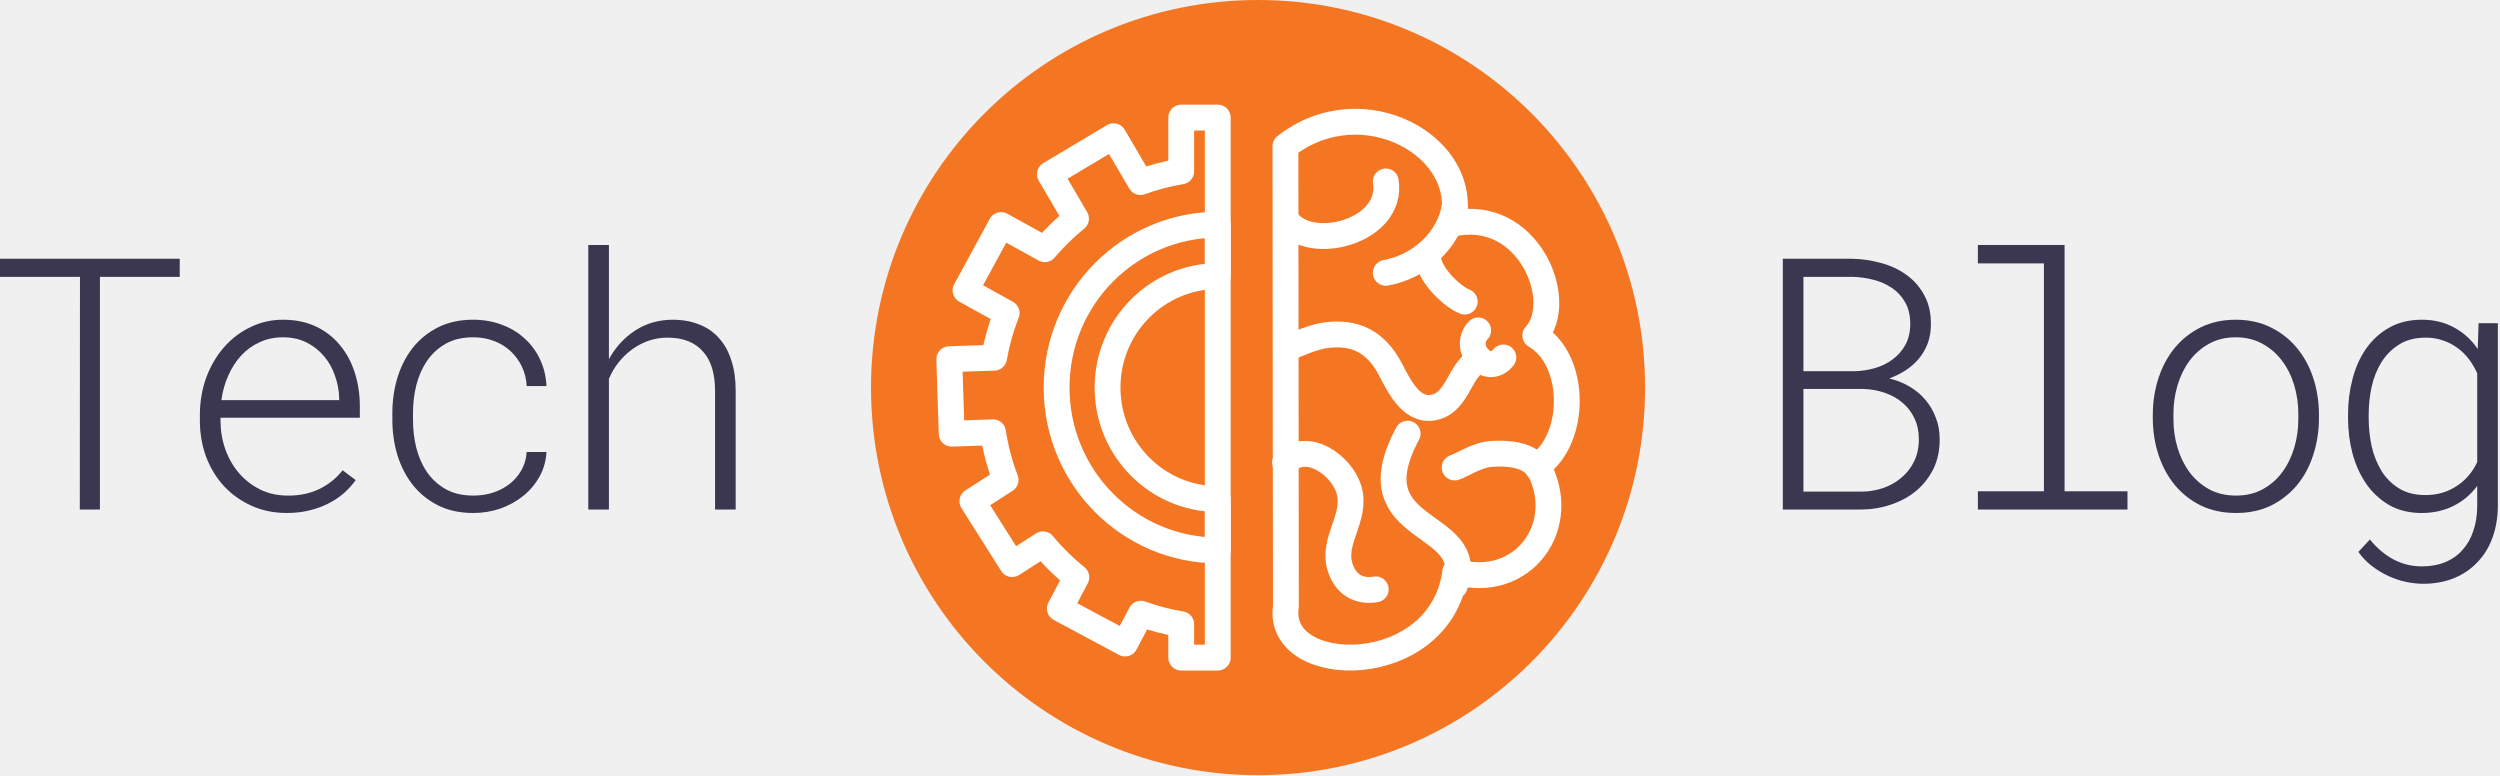
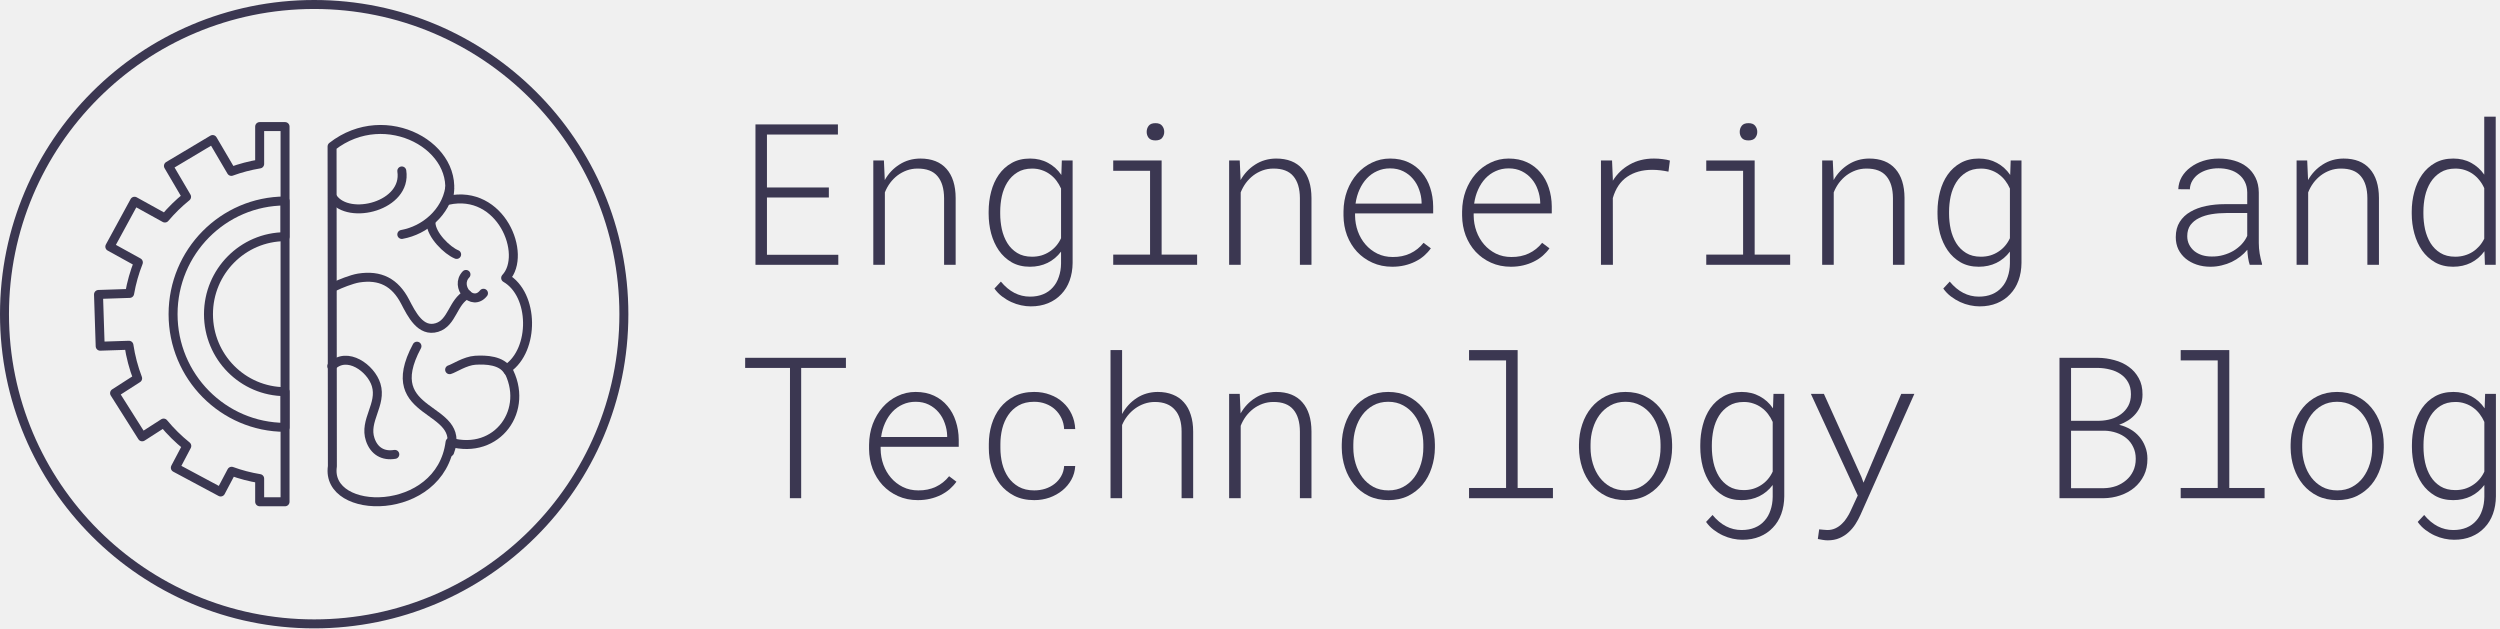
- <svg xmlns="http://www.w3.org/2000/svg" width="387" height="120" viewBox="0 0 387 120" fill="none">
-   <path d="M27.823 42.854H15.469V78.876H12.354L12.38 42.854H0V40.054H27.823V42.854Z" fill="#3B3751" />
-   <path d="M44.413 79.41C42.407 79.41 40.579 79.037 38.928 78.29C37.278 77.543 35.858 76.53 34.669 75.25C33.497 73.97 32.583 72.477 31.926 70.771C31.287 69.047 30.959 67.216 30.941 65.278V64.132C30.959 62.07 31.296 60.15 31.953 58.372C32.627 56.595 33.541 55.048 34.695 53.733C35.849 52.417 37.207 51.386 38.769 50.64C40.331 49.876 42.008 49.493 43.801 49.493C45.718 49.493 47.413 49.84 48.886 50.533C50.359 51.227 51.593 52.178 52.587 53.386C53.599 54.577 54.362 55.973 54.877 57.572C55.409 59.172 55.684 60.888 55.702 62.718V64.665H34.136V65.278C34.154 66.789 34.411 68.238 34.908 69.624C35.405 70.993 36.106 72.202 37.011 73.251C37.917 74.299 39.008 75.144 40.286 75.784C41.564 76.406 42.984 76.717 44.546 76.717C46.321 76.735 47.928 76.406 49.365 75.73C50.803 75.055 52.028 74.077 53.039 72.797L55.063 74.317C54.53 75.064 53.9 75.757 53.173 76.397C52.445 77.019 51.628 77.552 50.723 77.997C49.836 78.441 48.859 78.788 47.794 79.037C46.729 79.285 45.602 79.41 44.413 79.41ZM43.801 52.213C42.505 52.213 41.316 52.462 40.233 52.96C39.15 53.44 38.201 54.115 37.384 54.986C36.568 55.857 35.893 56.888 35.361 58.079C34.828 59.252 34.464 60.541 34.269 61.945H52.507V61.599C52.471 60.408 52.25 59.252 51.841 58.132C51.451 56.995 50.883 55.99 50.137 55.119C49.41 54.248 48.513 53.546 47.448 53.013C46.383 52.48 45.167 52.213 43.801 52.213Z" fill="#3B3751" />
-   <path d="M73.277 76.717C74.342 76.717 75.354 76.566 76.313 76.263C77.289 75.944 78.15 75.49 78.895 74.904C79.641 74.317 80.244 73.615 80.706 72.797C81.185 71.962 81.46 71.02 81.531 69.971H84.593C84.522 71.34 84.167 72.602 83.528 73.757C82.889 74.912 82.055 75.908 81.025 76.743C79.996 77.579 78.815 78.237 77.484 78.716C76.153 79.179 74.751 79.41 73.277 79.41C71.165 79.41 69.328 79.01 67.766 78.21C66.204 77.41 64.9 76.344 63.852 75.01C62.823 73.677 62.042 72.148 61.509 70.424C60.995 68.682 60.737 66.878 60.737 65.011V63.892C60.737 62.025 60.995 60.23 61.509 58.506C62.042 56.764 62.823 55.226 63.852 53.893C64.9 52.56 66.204 51.493 67.766 50.693C69.328 49.893 71.156 49.493 73.251 49.493C74.848 49.493 76.322 49.751 77.67 50.267C79.037 50.764 80.218 51.475 81.212 52.4C82.223 53.306 83.022 54.391 83.608 55.653C84.194 56.897 84.522 58.266 84.593 59.759H81.531C81.478 58.675 81.229 57.67 80.785 56.746C80.342 55.822 79.756 55.022 79.028 54.346C78.301 53.671 77.44 53.146 76.446 52.773C75.469 52.4 74.404 52.213 73.251 52.213C71.582 52.213 70.153 52.551 68.964 53.226C67.793 53.902 66.834 54.791 66.089 55.893C65.343 56.995 64.793 58.248 64.438 59.652C64.101 61.039 63.932 62.452 63.932 63.892V65.011C63.932 66.469 64.101 67.9 64.438 69.304C64.793 70.709 65.343 71.962 66.089 73.064C66.834 74.148 67.793 75.028 68.964 75.704C70.153 76.379 71.591 76.717 73.277 76.717Z" fill="#3B3751" />
-   <path d="M94.261 55.599C95.272 53.751 96.621 52.275 98.308 51.173C99.994 50.071 101.92 49.511 104.085 49.493C105.665 49.493 107.058 49.742 108.265 50.24C109.49 50.72 110.511 51.431 111.327 52.373C112.161 53.297 112.792 54.444 113.218 55.813C113.661 57.164 113.883 58.71 113.883 60.452V78.876H110.688V60.452C110.688 59.172 110.537 58.026 110.236 57.013C109.934 55.999 109.472 55.146 108.851 54.453C108.248 53.742 107.484 53.2 106.561 52.826C105.638 52.453 104.556 52.266 103.313 52.266C102.301 52.266 101.334 52.426 100.411 52.746C99.488 53.066 98.636 53.511 97.855 54.08C97.074 54.648 96.373 55.324 95.752 56.106C95.148 56.87 94.651 57.715 94.261 58.639V78.876H91.066V37.921H94.261V55.599Z" fill="#3B3751" />
-   <path d="M275.979 78.876V40.054H286.575C288.137 40.072 289.655 40.286 291.128 40.694C292.619 41.086 293.941 41.699 295.095 42.534C296.249 43.352 297.172 44.401 297.864 45.681C298.574 46.943 298.92 48.453 298.902 50.213C298.902 51.315 298.734 52.311 298.396 53.2C298.059 54.071 297.598 54.853 297.012 55.546C296.444 56.221 295.769 56.817 294.989 57.332C294.208 57.83 293.364 58.248 292.459 58.586C293.577 58.852 294.607 59.261 295.548 59.812C296.506 60.363 297.331 61.047 298.024 61.865C298.716 62.665 299.257 63.581 299.648 64.612C300.056 65.642 300.26 66.754 300.26 67.945C300.278 69.669 299.958 71.206 299.302 72.557C298.645 73.89 297.757 75.028 296.639 75.97C295.521 76.894 294.225 77.606 292.752 78.103C291.297 78.601 289.77 78.859 288.173 78.876H275.979ZM279.173 60.212V76.103H288.252C289.424 76.086 290.542 75.89 291.607 75.517C292.672 75.126 293.604 74.584 294.403 73.89C295.219 73.197 295.858 72.362 296.32 71.384C296.799 70.389 297.039 69.26 297.039 67.998C297.039 66.771 296.808 65.687 296.346 64.745C295.903 63.785 295.281 62.976 294.483 62.319C293.702 61.661 292.788 61.154 291.74 60.799C290.711 60.443 289.628 60.248 288.492 60.212H279.173ZM279.173 57.466H286.974C288.093 57.448 289.175 57.288 290.223 56.986C291.27 56.684 292.193 56.23 292.992 55.626C293.808 55.022 294.465 54.266 294.962 53.36C295.459 52.453 295.707 51.378 295.707 50.133C295.707 48.836 295.45 47.734 294.935 46.827C294.421 45.903 293.737 45.156 292.885 44.587C292.033 44.001 291.066 43.574 289.983 43.307C288.9 43.023 287.791 42.872 286.655 42.854H279.173V57.466Z" fill="#3B3751" />
-   <path d="M306.174 37.921H319.593V76.05H329.337V78.876H306.174V76.05H316.398V40.774H306.174V37.921Z" fill="#3B3751" />
-   <path d="M333.254 64.025C333.272 62.07 333.574 60.212 334.16 58.452C334.745 56.693 335.58 55.155 336.662 53.84C337.763 52.506 339.103 51.449 340.683 50.667C342.28 49.884 344.082 49.493 346.088 49.493C348.111 49.493 349.913 49.884 351.492 50.667C353.09 51.449 354.439 52.506 355.539 53.84C356.64 55.155 357.483 56.693 358.069 58.452C358.654 60.212 358.956 62.07 358.974 64.025V64.905C358.956 66.86 358.654 68.718 358.069 70.478C357.501 72.237 356.666 73.784 355.566 75.117C354.465 76.432 353.125 77.481 351.546 78.263C349.966 79.028 348.164 79.41 346.141 79.41C344.117 79.41 342.307 79.028 340.709 78.263C339.13 77.481 337.79 76.432 336.689 75.117C335.589 73.784 334.745 72.237 334.16 70.478C333.574 68.718 333.272 66.86 333.254 64.905V64.025ZM336.449 64.905C336.449 66.434 336.662 67.909 337.088 69.331C337.514 70.753 338.136 72.015 338.952 73.117C339.769 74.201 340.772 75.073 341.961 75.73C343.168 76.388 344.561 76.717 346.141 76.717C347.703 76.717 349.078 76.388 350.268 75.73C351.475 75.073 352.477 74.201 353.276 73.117C354.093 72.015 354.714 70.753 355.14 69.331C355.566 67.909 355.779 66.434 355.779 64.905V64.025C355.779 62.514 355.566 61.047 355.14 59.626C354.714 58.203 354.093 56.95 353.276 55.866C352.46 54.764 351.448 53.884 350.241 53.226C349.034 52.551 347.65 52.213 346.088 52.213C344.526 52.213 343.141 52.551 341.934 53.226C340.745 53.884 339.742 54.764 338.926 55.866C338.127 56.95 337.514 58.203 337.088 59.626C336.662 61.047 336.449 62.514 336.449 64.025V64.905Z" fill="#3B3751" />
-   <path d="M363.477 64.185C363.477 62.265 363.707 60.425 364.169 58.666C364.63 56.888 365.331 55.324 366.272 53.973C367.231 52.604 368.42 51.52 369.84 50.72C371.278 49.902 372.973 49.493 374.925 49.493C376.771 49.493 378.422 49.893 379.877 50.693C381.351 51.475 382.575 52.586 383.552 54.026L383.685 50.027H386.667V78.37C386.649 80.13 386.374 81.747 385.841 83.223C385.309 84.698 384.537 85.96 383.525 87.009C382.531 88.075 381.324 88.902 379.904 89.489C378.484 90.075 376.887 90.368 375.112 90.368C374.26 90.368 373.372 90.271 372.449 90.075C371.526 89.88 370.621 89.577 369.733 89.169C368.846 88.76 367.994 88.244 367.177 87.622C366.379 87.018 365.678 86.289 365.074 85.436L366.858 83.516C369.148 86.289 371.828 87.675 374.899 87.675C376.265 87.675 377.481 87.453 378.546 87.009C379.611 86.564 380.499 85.933 381.209 85.116C381.936 84.316 382.487 83.347 382.859 82.209C383.25 81.09 383.454 79.854 383.472 78.503V75.224C382.46 76.575 381.218 77.614 379.744 78.343C378.289 79.054 376.665 79.41 374.872 79.41C372.955 79.41 371.278 79.001 369.84 78.183C368.42 77.348 367.24 76.255 366.299 74.904C365.358 73.535 364.648 71.971 364.169 70.211C363.707 68.433 363.477 66.611 363.477 64.745V64.185ZM366.672 64.745C366.672 66.185 366.822 67.616 367.124 69.038C367.444 70.46 367.95 71.74 368.642 72.877C369.334 73.997 370.239 74.904 371.358 75.597C372.476 76.29 373.843 76.637 375.458 76.637C376.363 76.637 377.224 76.521 378.04 76.29C378.857 76.041 379.602 75.695 380.277 75.25C380.969 74.806 381.581 74.273 382.114 73.65C382.664 73.01 383.117 72.299 383.472 71.517V57.786C383.117 56.986 382.682 56.248 382.167 55.573C381.652 54.897 381.058 54.319 380.383 53.84C379.709 53.342 378.963 52.96 378.147 52.693C377.33 52.409 376.452 52.266 375.511 52.266C373.878 52.266 372.502 52.622 371.384 53.333C370.266 54.026 369.352 54.942 368.642 56.079C367.95 57.199 367.444 58.47 367.124 59.892C366.822 61.314 366.672 62.745 366.672 64.185V64.745Z" fill="#3B3751" />
-   <ellipse cx="194.744" cy="60" rx="59.913" ry="60" fill="#F47623" />
-   <path d="M199.055 93.889C197.413 105.045 223.102 105.386 225.276 88.516C235.844 91.5 243.141 81.219 238.031 72.131C244.159 67.916 244.045 55.619 237.66 51.933C242.539 46.691 236.618 32.014 224.816 34.633C228.041 22.844 210.974 13.244 198.985 22.635L199.055 93.889Z" stroke="white" stroke-width="4" stroke-miterlimit="10" stroke-linecap="round" stroke-linejoin="round" />
-   <path d="M225.178 32.014C224.299 37.243 219.734 41.294 214.521 42.234" stroke="white" stroke-width="4" stroke-miterlimit="10" stroke-linecap="round" stroke-linejoin="round" />
-   <path d="M214.521 28.086C215.727 35.901 202.716 39.18 199.181 34.111" stroke="white" stroke-width="4" stroke-miterlimit="10" stroke-linecap="round" stroke-linejoin="round" />
-   <path d="M221.021 39.615C221.041 42.357 224.682 45.871 226.738 46.688" stroke="white" stroke-width="4" stroke-miterlimit="10" stroke-linecap="round" stroke-linejoin="round" />
-   <path d="M229.08 55.598C225.875 57.232 225.801 61.931 222.332 62.974C218.695 64.066 216.716 60.015 215.254 57.207C213.027 52.918 209.72 51.182 204.906 51.945C203.335 52.196 200.61 53.304 199.702 53.768" stroke="white" stroke-width="4" stroke-miterlimit="10" stroke-linecap="round" stroke-linejoin="round" />
-   <path d="M232.72 55.336C230.228 58.451 226.233 53.85 228.819 51.145" stroke="white" stroke-width="4" stroke-miterlimit="10" stroke-linecap="round" stroke-linejoin="round" />
-   <path d="M198.924 71.585C202.337 68.154 207.655 72.025 208.8 75.739C210.152 80.115 206.043 83.677 207.488 87.938C208.364 90.524 210.38 91.665 212.962 91.234" stroke="white" stroke-width="4" stroke-miterlimit="10" stroke-linecap="round" stroke-linejoin="round" />
-   <path d="M225.178 90.708C229.186 80.139 209.321 83.115 217.901 67.128" stroke="white" stroke-width="4" stroke-miterlimit="10" stroke-linecap="round" stroke-linejoin="round" />
-   <path d="M238.177 72.632C236.752 70.284 233.356 70.112 230.88 70.264C228.64 70.403 226.123 72.103 225.178 72.369" stroke="white" stroke-width="4" stroke-miterlimit="10" stroke-linecap="round" stroke-linejoin="round" />
-   <path d="M147.321 67.132L146.947 55.602L153.882 55.373C154.301 52.98 154.957 50.669 155.828 48.465L149.467 44.951L154.973 34.838L161.737 38.577C163.195 36.853 164.812 35.269 166.567 33.849L162.527 26.965L172.378 21.088L176.544 28.184C178.564 27.446 180.678 26.887 182.852 26.526V18.202H188.509V101.795H182.852V96.631C180.698 96.278 178.609 95.728 176.605 94.998L174.166 99.615L164.063 94.205L166.616 89.358C164.73 87.835 162.996 86.132 161.452 84.26L156.679 87.326L150.526 77.594L155.665 74.294C154.77 71.951 154.11 69.48 153.727 66.923L147.321 67.132Z" stroke="white" stroke-width="4" stroke-miterlimit="10" stroke-linecap="round" stroke-linejoin="round" />
-   <path d="M188.516 34.78V42.735C179.084 42.772 171.448 50.484 171.448 59.998C171.448 69.513 179.08 77.229 188.516 77.262V85.212C174.731 85.175 163.56 73.9 163.56 59.998C163.56 46.092 174.731 34.817 188.516 34.78Z" stroke="white" stroke-width="4" stroke-miterlimit="10" stroke-linecap="round" stroke-linejoin="round" />
+ <svg xmlns="http://www.w3.org/2000/svg" width="557" height="140" viewBox="0 0 557 140" fill="none">
+   <path d="M184.668 44.004H170.875V56.766H186.773V59H168.318V27.719H186.688V29.975H170.875V41.77H184.668V44.004Z" fill="#3B3751" />
+   <path d="M196.936 35.754L197.129 40.115C197.945 38.669 199.034 37.516 200.395 36.656C201.755 35.783 203.302 35.339 205.035 35.324C207.585 35.324 209.533 36.09 210.879 37.623C212.225 39.141 212.906 41.304 212.92 44.111V59H210.342V44.154C210.327 42.02 209.84 40.387 208.881 39.256C207.921 38.11 206.432 37.544 204.412 37.559C203.581 37.559 202.786 37.695 202.027 37.967C201.283 38.239 200.595 38.611 199.965 39.084C199.349 39.557 198.798 40.115 198.311 40.76C197.838 41.404 197.451 42.106 197.15 42.865V59H194.572V35.754H196.936Z" fill="#3B3751" />
+   <path d="M220.268 47.162C220.268 45.615 220.454 44.133 220.826 42.715C221.199 41.283 221.764 40.022 222.523 38.934C223.297 37.831 224.257 36.957 225.402 36.312C226.562 35.654 227.93 35.324 229.506 35.324C230.995 35.324 232.327 35.647 233.502 36.291C234.691 36.921 235.679 37.816 236.467 38.977L236.574 35.754H238.98V58.592C238.966 60.01 238.744 61.313 238.314 62.502C237.885 63.691 237.262 64.708 236.445 65.553C235.643 66.412 234.669 67.078 233.523 67.551C232.378 68.023 231.089 68.26 229.656 68.26C228.969 68.26 228.253 68.181 227.508 68.023C226.763 67.866 226.033 67.622 225.316 67.293C224.6 66.963 223.913 66.548 223.254 66.047C222.609 65.56 222.044 64.973 221.557 64.285L222.996 62.738C224.844 64.973 227.007 66.09 229.484 66.09C230.587 66.09 231.568 65.911 232.428 65.553C233.287 65.195 234.003 64.686 234.576 64.027C235.163 63.383 235.607 62.602 235.908 61.685C236.223 60.783 236.388 59.788 236.402 58.699V56.057C235.586 57.145 234.583 57.983 233.395 58.57C232.22 59.143 230.91 59.43 229.463 59.43C227.916 59.43 226.562 59.1 225.402 58.441C224.257 57.768 223.304 56.887 222.545 55.799C221.786 54.696 221.213 53.435 220.826 52.018C220.454 50.585 220.268 49.117 220.268 47.613V47.162ZM222.846 47.613C222.846 48.773 222.967 49.926 223.211 51.072C223.469 52.218 223.877 53.249 224.436 54.166C224.994 55.068 225.725 55.799 226.627 56.357C227.529 56.916 228.632 57.195 229.936 57.195C230.666 57.195 231.361 57.102 232.02 56.916C232.678 56.715 233.28 56.436 233.824 56.078C234.383 55.72 234.877 55.29 235.307 54.789C235.751 54.273 236.116 53.7 236.402 53.07V42.006C236.116 41.361 235.765 40.767 235.35 40.223C234.934 39.678 234.454 39.213 233.91 38.826C233.366 38.425 232.764 38.117 232.105 37.902C231.447 37.673 230.738 37.559 229.979 37.559C228.661 37.559 227.551 37.845 226.648 38.418C225.746 38.977 225.008 39.714 224.436 40.631C223.877 41.533 223.469 42.557 223.211 43.703C222.967 44.849 222.846 46.002 222.846 47.162V47.613Z" fill="#3B3751" />
+   <path d="M248.025 35.754H258.811V56.723H266.717V59H248.025V56.723H256.232V38.053H248.025V35.754ZM255.48 29.395C255.48 28.865 255.631 28.406 255.932 28.02C256.232 27.633 256.734 27.439 257.436 27.439C258.123 27.439 258.617 27.633 258.918 28.02C259.233 28.406 259.391 28.865 259.391 29.395C259.391 29.896 259.233 30.34 258.918 30.727C258.617 31.099 258.123 31.285 257.436 31.285C256.734 31.285 256.232 31.099 255.932 30.727C255.631 30.34 255.48 29.896 255.48 29.395Z" fill="#3B3751" />
+   <path d="M276.213 35.754L276.406 40.115C277.223 38.669 278.311 37.516 279.672 36.656C281.033 35.783 282.579 35.339 284.312 35.324C286.862 35.324 288.81 36.09 290.156 37.623C291.503 39.141 292.183 41.304 292.197 44.111V59H289.619V44.154C289.605 42.02 289.118 40.387 288.158 39.256C287.199 38.11 285.709 37.544 283.689 37.559C282.859 37.559 282.064 37.695 281.305 37.967C280.56 38.239 279.872 38.611 279.242 39.084C278.626 39.557 278.075 40.115 277.588 40.76C277.115 41.404 276.729 42.106 276.428 42.865V59H273.85V35.754H276.213Z" fill="#3B3751" />
+   <path d="M310.201 59.43C308.583 59.43 307.107 59.129 305.775 58.527C304.443 57.926 303.298 57.109 302.338 56.078C301.393 55.047 300.655 53.844 300.125 52.469C299.609 51.079 299.344 49.604 299.33 48.043V47.119C299.344 45.458 299.617 43.911 300.146 42.478C300.691 41.046 301.428 39.8 302.359 38.74C303.29 37.68 304.386 36.85 305.646 36.248C306.907 35.632 308.26 35.324 309.707 35.324C311.254 35.324 312.622 35.603 313.811 36.162C314.999 36.721 315.995 37.487 316.797 38.461C317.613 39.421 318.229 40.545 318.645 41.834C319.074 43.123 319.296 44.505 319.311 45.98V47.549H301.908V48.043C301.923 49.26 302.13 50.428 302.531 51.545C302.932 52.648 303.498 53.622 304.229 54.467C304.959 55.312 305.84 55.992 306.871 56.508C307.902 57.009 309.048 57.26 310.309 57.26C311.741 57.274 313.037 57.009 314.197 56.465C315.357 55.921 316.346 55.133 317.162 54.102L318.795 55.326C318.365 55.928 317.857 56.486 317.27 57.002C316.682 57.503 316.023 57.933 315.293 58.291C314.577 58.649 313.789 58.928 312.93 59.129C312.07 59.329 311.161 59.43 310.201 59.43ZM309.707 37.516C308.661 37.516 307.702 37.716 306.828 38.117C305.954 38.504 305.188 39.048 304.529 39.75C303.87 40.452 303.326 41.283 302.896 42.242C302.467 43.188 302.173 44.226 302.016 45.357H316.732V45.078C316.704 44.118 316.525 43.188 316.195 42.285C315.88 41.368 315.422 40.559 314.82 39.857C314.233 39.156 313.51 38.59 312.65 38.16C311.791 37.73 310.81 37.516 309.707 37.516Z" fill="#3B3751" />
+   <path d="M336.627 59.43C335.008 59.43 333.533 59.129 332.201 58.527C330.869 57.926 329.723 57.109 328.764 56.078C327.818 55.047 327.081 53.844 326.551 52.469C326.035 51.079 325.77 49.604 325.756 48.043V47.119C325.77 45.458 326.042 43.911 326.572 42.478C327.117 41.046 327.854 39.8 328.785 38.74C329.716 37.68 330.812 36.85 332.072 36.248C333.333 35.632 334.686 35.324 336.133 35.324C337.68 35.324 339.048 35.603 340.236 36.162C341.425 36.721 342.421 37.487 343.223 38.461C344.039 39.421 344.655 40.545 345.07 41.834C345.5 43.123 345.722 44.505 345.736 45.98V47.549H328.334V48.043C328.348 49.26 328.556 50.428 328.957 51.545C329.358 52.648 329.924 53.622 330.654 54.467C331.385 55.312 332.266 55.992 333.297 56.508C334.328 57.009 335.474 57.26 336.734 57.26C338.167 57.274 339.463 57.009 340.623 56.465C341.783 55.921 342.771 55.133 343.588 54.102L345.221 55.326C344.791 55.928 344.283 56.486 343.695 57.002C343.108 57.503 342.449 57.933 341.719 58.291C341.003 58.649 340.215 58.928 339.355 59.129C338.496 59.329 337.587 59.43 336.627 59.43ZM336.133 37.516C335.087 37.516 334.128 37.716 333.254 38.117C332.38 38.504 331.614 39.048 330.955 39.75C330.296 40.452 329.752 41.283 329.322 42.242C328.893 43.188 328.599 44.226 328.441 45.357H343.158V45.078C343.13 44.118 342.951 43.188 342.621 42.285C342.306 41.368 341.848 40.559 341.246 39.857C340.659 39.156 339.936 38.59 339.076 38.16C338.217 37.73 337.236 37.516 336.133 37.516Z" fill="#3B3751" />
+   <path d="M368.51 35.324C369.154 35.324 369.799 35.367 370.443 35.453C371.088 35.525 371.625 35.632 372.055 35.775L371.732 38.246C371.131 38.117 370.529 38.017 369.928 37.945C369.326 37.874 368.71 37.838 368.08 37.838C365.903 37.838 364.055 38.353 362.537 39.385C361.019 40.416 359.952 41.999 359.336 44.133L359.357 59H356.693V35.754H359.164L359.336 39.793V40.266C360.281 38.733 361.535 37.53 363.096 36.656C364.657 35.768 366.462 35.324 368.51 35.324Z" fill="#3B3751" />
+   <path d="M380.154 35.754H390.939V56.723H398.846V59H380.154V56.723H388.361V38.053H380.154V35.754ZM387.609 29.395C387.609 28.865 387.76 28.406 388.061 28.02C388.361 27.633 388.863 27.439 389.564 27.439C390.252 27.439 390.746 27.633 391.047 28.02C391.362 28.406 391.52 28.865 391.52 29.395C391.52 29.896 391.362 30.34 391.047 30.727C390.746 31.099 390.252 31.285 389.564 31.285C388.863 31.285 388.361 31.099 388.061 30.727C387.76 30.34 387.609 29.896 387.609 29.395Z" fill="#3B3751" />
+   <path d="M408.342 35.754L408.535 40.115C409.352 38.669 410.44 37.516 411.801 36.656C413.161 35.783 414.708 35.339 416.441 35.324C418.991 35.324 420.939 36.09 422.285 37.623C423.632 39.141 424.312 41.304 424.326 44.111V59H421.748V44.154C421.734 42.02 421.247 40.387 420.287 39.256C419.327 38.11 417.838 37.544 415.818 37.559C414.988 37.559 414.193 37.695 413.434 37.967C412.689 38.239 412.001 38.611 411.371 39.084C410.755 39.557 410.204 40.115 409.717 40.76C409.244 41.404 408.857 42.106 408.557 42.865V59H405.979V35.754H408.342Z" fill="#3B3751" />
+   <path d="M431.674 47.162C431.674 45.615 431.86 44.133 432.232 42.715C432.605 41.283 433.171 40.022 433.93 38.934C434.703 37.831 435.663 36.957 436.809 36.312C437.969 35.654 439.337 35.324 440.912 35.324C442.402 35.324 443.734 35.647 444.908 36.291C446.097 36.921 447.085 37.816 447.873 38.977L447.98 35.754H450.387V58.592C450.372 60.01 450.15 61.313 449.721 62.502C449.291 63.691 448.668 64.708 447.852 65.553C447.049 66.412 446.076 67.078 444.93 67.551C443.784 68.023 442.495 68.26 441.062 68.26C440.375 68.26 439.659 68.181 438.914 68.023C438.169 67.866 437.439 67.622 436.723 67.293C436.007 66.963 435.319 66.548 434.66 66.047C434.016 65.56 433.45 64.973 432.963 64.285L434.402 62.738C436.25 64.973 438.413 66.09 440.891 66.09C441.993 66.09 442.975 65.911 443.834 65.553C444.693 65.195 445.41 64.686 445.982 64.027C446.57 63.383 447.014 62.602 447.314 61.685C447.63 60.783 447.794 59.788 447.809 58.699V56.057C446.992 57.145 445.99 57.983 444.801 58.57C443.626 59.143 442.316 59.43 440.869 59.43C439.322 59.43 437.969 59.1 436.809 58.441C435.663 57.768 434.71 56.887 433.951 55.799C433.192 54.696 432.619 53.435 432.232 52.018C431.86 50.585 431.674 49.117 431.674 47.613V47.162ZM434.252 47.613C434.252 48.773 434.374 49.926 434.617 51.072C434.875 52.218 435.283 53.249 435.842 54.166C436.4 55.068 437.131 55.799 438.033 56.357C438.936 56.916 440.038 57.195 441.342 57.195C442.072 57.195 442.767 57.102 443.426 56.916C444.085 56.715 444.686 56.436 445.23 56.078C445.789 55.72 446.283 55.29 446.713 54.789C447.157 54.273 447.522 53.7 447.809 53.07V42.006C447.522 41.361 447.171 40.767 446.756 40.223C446.34 39.678 445.861 39.213 445.316 38.826C444.772 38.425 444.171 38.117 443.512 37.902C442.853 37.673 442.144 37.559 441.385 37.559C440.067 37.559 438.957 37.845 438.055 38.418C437.152 38.977 436.415 39.714 435.842 40.631C435.283 41.533 434.875 42.557 434.617 43.703C434.374 44.849 434.252 46.002 434.252 47.162V47.613Z" fill="#3B3751" />
+   <path d="M501.24 59C501.083 58.527 500.961 58.005 500.875 57.432C500.789 56.844 500.732 56.25 500.703 55.648C500.259 56.193 499.743 56.694 499.156 57.152C498.569 57.611 497.924 58.012 497.223 58.355C496.535 58.685 495.79 58.943 494.988 59.129C494.186 59.329 493.348 59.43 492.475 59.43C491.386 59.43 490.369 59.272 489.424 58.957C488.493 58.642 487.676 58.198 486.975 57.625C486.287 57.052 485.743 56.365 485.342 55.562C484.955 54.746 484.762 53.837 484.762 52.834C484.762 51.502 485.055 50.37 485.643 49.44C486.23 48.508 487.025 47.757 488.027 47.184C489.03 46.596 490.19 46.167 491.508 45.895C492.826 45.622 494.208 45.486 495.654 45.486H500.682V42.844C500.667 41.97 500.495 41.204 500.166 40.545C499.837 39.872 499.385 39.313 498.812 38.869C498.254 38.411 497.581 38.067 496.793 37.838C496.02 37.609 495.174 37.494 494.258 37.494C493.427 37.494 492.632 37.602 491.873 37.816C491.128 38.031 490.462 38.339 489.875 38.74C489.302 39.141 488.837 39.635 488.479 40.223C488.12 40.796 487.927 41.447 487.898 42.178L485.32 42.156C485.363 41.168 485.621 40.258 486.094 39.428C486.581 38.597 487.232 37.881 488.049 37.279C488.865 36.663 489.811 36.184 490.885 35.84C491.973 35.496 493.133 35.324 494.365 35.324C495.597 35.324 496.75 35.482 497.824 35.797C498.913 36.112 499.851 36.585 500.639 37.215C501.441 37.845 502.071 38.633 502.529 39.578C503.002 40.523 503.245 41.626 503.26 42.887V54.145C503.26 54.918 503.324 55.699 503.453 56.486C503.596 57.274 503.768 58.026 503.969 58.742L503.99 59H501.24ZM492.754 57.152C493.656 57.167 494.516 57.059 495.332 56.83C496.163 56.601 496.922 56.286 497.609 55.885C498.297 55.469 498.906 54.982 499.436 54.424C499.965 53.851 500.381 53.228 500.682 52.555V47.463H495.998C494.867 47.463 493.778 47.549 492.732 47.721C491.687 47.893 490.763 48.179 489.961 48.58C489.159 48.967 488.514 49.49 488.027 50.148C487.555 50.807 487.318 51.631 487.318 52.619C487.318 53.321 487.462 53.951 487.748 54.51C488.035 55.068 488.421 55.548 488.908 55.949C489.395 56.336 489.968 56.637 490.627 56.852C491.286 57.052 491.995 57.152 492.754 57.152Z" fill="#3B3751" />
+   <path d="M514.045 35.754L514.238 40.115C515.055 38.669 516.143 37.516 517.504 36.656C518.865 35.783 520.411 35.339 522.145 35.324C524.694 35.324 526.642 36.09 527.988 37.623C529.335 39.141 530.015 41.304 530.029 44.111V59H527.451V44.154C527.437 42.02 526.95 40.387 525.99 39.256C525.031 38.11 523.541 37.544 521.521 37.559C520.691 37.559 519.896 37.695 519.137 37.967C518.392 38.239 517.704 38.611 517.074 39.084C516.458 39.557 515.907 40.115 515.42 40.76C514.947 41.404 514.561 42.106 514.26 42.865V59H511.682V35.754H514.045Z" fill="#3B3751" />
+   <path d="M537.334 47.162C537.334 45.615 537.527 44.133 537.914 42.715C538.301 41.283 538.874 40.022 539.633 38.934C540.406 37.831 541.366 36.957 542.512 36.312C543.672 35.654 545.033 35.324 546.594 35.324C548.069 35.324 549.387 35.639 550.547 36.27C551.721 36.9 552.702 37.781 553.49 38.912V26H556.047V59H553.641L553.533 55.971C552.717 57.088 551.714 57.947 550.525 58.549C549.337 59.136 548.012 59.43 546.551 59.43C545.018 59.43 543.672 59.1 542.512 58.441C541.366 57.768 540.406 56.887 539.633 55.799C538.874 54.696 538.301 53.435 537.914 52.018C537.527 50.585 537.334 49.117 537.334 47.613V47.162ZM539.934 47.613C539.934 48.773 540.055 49.926 540.299 51.072C540.557 52.218 540.965 53.249 541.523 54.166C542.082 55.068 542.812 55.799 543.715 56.357C544.617 56.916 545.72 57.195 547.023 57.195C547.754 57.195 548.441 57.102 549.086 56.916C549.745 56.73 550.346 56.465 550.891 56.121C551.449 55.763 551.943 55.34 552.373 54.853C552.817 54.352 553.189 53.794 553.49 53.178V41.92C553.204 41.275 552.846 40.688 552.416 40.158C552.001 39.628 551.521 39.17 550.977 38.783C550.432 38.397 549.831 38.096 549.172 37.881C548.513 37.666 547.811 37.559 547.066 37.559C545.749 37.559 544.639 37.845 543.736 38.418C542.834 38.977 542.096 39.714 541.523 40.631C540.965 41.533 540.557 42.557 540.299 43.703C540.055 44.849 539.934 46.002 539.934 47.162V47.613Z" fill="#3B3751" />
+   <path d="M188.471 81.975H178.502V111H175.988L176.01 81.975H166.02V79.719H188.471V81.975Z" fill="#3B3751" />
+   <path d="M204.498 111.43C202.88 111.43 201.404 111.129 200.072 110.527C198.74 109.926 197.594 109.109 196.635 108.078C195.689 107.047 194.952 105.844 194.422 104.469C193.906 103.079 193.641 101.604 193.627 100.043V99.119C193.641 97.458 193.913 95.911 194.443 94.478C194.988 93.046 195.725 91.8 196.656 90.74C197.587 89.68 198.683 88.85 199.943 88.248C201.204 87.632 202.557 87.324 204.004 87.324C205.551 87.324 206.919 87.603 208.107 88.162C209.296 88.721 210.292 89.487 211.094 90.461C211.91 91.421 212.526 92.545 212.941 93.834C213.371 95.123 213.593 96.505 213.607 97.981V99.549H196.205V100.043C196.219 101.26 196.427 102.428 196.828 103.545C197.229 104.648 197.795 105.622 198.525 106.467C199.256 107.312 200.137 107.992 201.168 108.508C202.199 109.009 203.345 109.26 204.605 109.26C206.038 109.274 207.334 109.009 208.494 108.465C209.654 107.921 210.643 107.133 211.459 106.102L213.092 107.326C212.662 107.928 212.154 108.486 211.566 109.002C210.979 109.503 210.32 109.933 209.59 110.291C208.874 110.649 208.086 110.928 207.227 111.129C206.367 111.329 205.458 111.43 204.498 111.43ZM204.004 89.516C202.958 89.516 201.999 89.716 201.125 90.117C200.251 90.504 199.485 91.048 198.826 91.75C198.167 92.452 197.623 93.283 197.193 94.242C196.764 95.188 196.47 96.226 196.312 97.357H211.029V97.078C211.001 96.118 210.822 95.188 210.492 94.285C210.177 93.368 209.719 92.559 209.117 91.857C208.53 91.156 207.807 90.59 206.947 90.16C206.088 89.731 205.107 89.516 204.004 89.516Z" fill="#3B3751" />
+   <path d="M230.43 109.26C231.289 109.26 232.105 109.138 232.879 108.895C233.667 108.637 234.361 108.271 234.963 107.799C235.564 107.326 236.051 106.76 236.424 106.102C236.811 105.428 237.033 104.669 237.09 103.824H239.561C239.503 104.927 239.217 105.944 238.701 106.875C238.186 107.806 237.512 108.608 236.682 109.281C235.851 109.954 234.898 110.484 233.824 110.871C232.75 111.243 231.618 111.43 230.43 111.43C228.725 111.43 227.243 111.107 225.982 110.463C224.722 109.818 223.669 108.959 222.824 107.885C221.993 106.811 221.363 105.579 220.934 104.189C220.518 102.786 220.311 101.332 220.311 99.828V98.926C220.311 97.422 220.518 95.975 220.934 94.586C221.363 93.182 221.993 91.943 222.824 90.869C223.669 89.795 224.722 88.936 225.982 88.291C227.243 87.647 228.718 87.324 230.408 87.324C231.697 87.324 232.886 87.532 233.975 87.947C235.077 88.348 236.03 88.921 236.832 89.666C237.648 90.397 238.293 91.27 238.766 92.287C239.238 93.29 239.503 94.393 239.561 95.596H237.09C237.047 94.722 236.846 93.913 236.488 93.168C236.13 92.423 235.658 91.779 235.07 91.234C234.483 90.69 233.788 90.268 232.986 89.967C232.199 89.666 231.339 89.516 230.408 89.516C229.062 89.516 227.909 89.788 226.949 90.332C226.004 90.876 225.23 91.592 224.629 92.481C224.027 93.368 223.583 94.378 223.297 95.51C223.025 96.627 222.889 97.766 222.889 98.926V99.828C222.889 101.003 223.025 102.156 223.297 103.287C223.583 104.419 224.027 105.428 224.629 106.316C225.23 107.19 226.004 107.899 226.949 108.443C227.909 108.988 229.069 109.26 230.43 109.26Z" fill="#3B3751" />
+   <path d="M250.002 92.244C250.818 90.755 251.907 89.566 253.268 88.678C254.628 87.79 256.182 87.338 257.93 87.324C259.204 87.324 260.329 87.525 261.303 87.926C262.291 88.312 263.115 88.885 263.773 89.644C264.447 90.389 264.955 91.313 265.299 92.416C265.657 93.505 265.836 94.751 265.836 96.154V111H263.258V96.154C263.258 95.123 263.136 94.199 262.893 93.383C262.649 92.566 262.277 91.879 261.775 91.32C261.288 90.747 260.673 90.311 259.928 90.01C259.183 89.709 258.309 89.559 257.307 89.559C256.49 89.559 255.71 89.688 254.965 89.945C254.22 90.203 253.533 90.561 252.902 91.019C252.272 91.478 251.706 92.022 251.205 92.652C250.718 93.268 250.317 93.949 250.002 94.693V111H247.424V78H250.002V92.244Z" fill="#3B3751" />
+   <path d="M276.213 87.754L276.406 92.115C277.223 90.669 278.311 89.516 279.672 88.656C281.033 87.783 282.579 87.338 284.312 87.324C286.862 87.324 288.81 88.091 290.156 89.623C291.503 91.141 292.183 93.304 292.197 96.111V111H289.619V96.154C289.605 94.02 289.118 92.387 288.158 91.256C287.199 90.11 285.709 89.544 283.689 89.559C282.859 89.559 282.064 89.695 281.305 89.967C280.56 90.239 279.872 90.611 279.242 91.084C278.626 91.557 278.075 92.115 277.588 92.76C277.115 93.404 276.729 94.106 276.428 94.865V111H273.85V87.754H276.213Z" fill="#3B3751" />
+   <path d="M298.943 99.033C298.958 97.458 299.201 95.961 299.674 94.543C300.146 93.125 300.82 91.886 301.693 90.826C302.581 89.752 303.663 88.9 304.938 88.269C306.227 87.639 307.68 87.324 309.299 87.324C310.932 87.324 312.385 87.639 313.66 88.269C314.949 88.9 316.038 89.752 316.926 90.826C317.814 91.886 318.494 93.125 318.967 94.543C319.439 95.961 319.683 97.458 319.697 99.033V99.742C319.683 101.318 319.439 102.814 318.967 104.232C318.508 105.65 317.835 106.896 316.947 107.971C316.059 109.031 314.978 109.876 313.703 110.506C312.428 111.122 310.975 111.43 309.342 111.43C307.709 111.43 306.248 111.122 304.959 110.506C303.684 109.876 302.603 109.031 301.715 107.971C300.827 106.896 300.146 105.65 299.674 104.232C299.201 102.814 298.958 101.318 298.943 99.742V99.033ZM301.521 99.742C301.521 100.974 301.693 102.163 302.037 103.309C302.381 104.454 302.882 105.471 303.541 106.359C304.2 107.233 305.009 107.935 305.969 108.465C306.943 108.995 308.067 109.26 309.342 109.26C310.602 109.26 311.712 108.995 312.672 108.465C313.646 107.935 314.455 107.233 315.1 106.359C315.758 105.471 316.26 104.454 316.604 103.309C316.947 102.163 317.119 100.974 317.119 99.742V99.033C317.119 97.816 316.947 96.634 316.604 95.488C316.26 94.342 315.758 93.333 315.1 92.459C314.441 91.571 313.624 90.862 312.65 90.332C311.676 89.788 310.559 89.516 309.299 89.516C308.038 89.516 306.921 89.788 305.947 90.332C304.988 90.862 304.178 91.571 303.52 92.459C302.875 93.333 302.381 94.342 302.037 95.488C301.693 96.634 301.521 97.816 301.521 99.033V99.742Z" fill="#3B3751" />
+   <path d="M327.303 78H338.131V108.723H345.994V111H327.303V108.723H335.553V80.299H327.303V78Z" fill="#3B3751" />
+   <path d="M351.795 99.033C351.809 97.458 352.053 95.961 352.525 94.543C352.998 93.125 353.671 91.886 354.545 90.826C355.433 89.752 356.514 88.9 357.789 88.269C359.078 87.639 360.532 87.324 362.15 87.324C363.783 87.324 365.237 87.639 366.512 88.269C367.801 88.9 368.889 89.752 369.777 90.826C370.665 91.886 371.346 93.125 371.818 94.543C372.291 95.961 372.535 97.458 372.549 99.033V99.742C372.535 101.318 372.291 102.814 371.818 104.232C371.36 105.65 370.687 106.896 369.799 107.971C368.911 109.031 367.829 109.876 366.555 110.506C365.28 111.122 363.826 111.43 362.193 111.43C360.561 111.43 359.1 111.122 357.811 110.506C356.536 109.876 355.454 109.031 354.566 107.971C353.678 106.896 352.998 105.65 352.525 104.232C352.053 102.814 351.809 101.318 351.795 99.742V99.033ZM354.373 99.742C354.373 100.974 354.545 102.163 354.889 103.309C355.232 104.454 355.734 105.471 356.393 106.359C357.051 107.233 357.861 107.935 358.82 108.465C359.794 108.995 360.919 109.26 362.193 109.26C363.454 109.26 364.564 108.995 365.523 108.465C366.497 107.935 367.307 107.233 367.951 106.359C368.61 105.471 369.111 104.454 369.455 103.309C369.799 102.163 369.971 100.974 369.971 99.742V99.033C369.971 97.816 369.799 96.634 369.455 95.488C369.111 94.342 368.61 93.333 367.951 92.459C367.292 91.571 366.476 90.862 365.502 90.332C364.528 89.788 363.411 89.516 362.15 89.516C360.89 89.516 359.773 89.788 358.799 90.332C357.839 90.862 357.03 91.571 356.371 92.459C355.727 93.333 355.232 94.342 354.889 95.488C354.545 96.634 354.373 97.816 354.373 99.033V99.742Z" fill="#3B3751" />
+   <path d="M378.822 99.162C378.822 97.615 379.008 96.133 379.381 94.715C379.753 93.283 380.319 92.022 381.078 90.934C381.852 89.831 382.811 88.957 383.957 88.312C385.117 87.654 386.485 87.324 388.061 87.324C389.55 87.324 390.882 87.647 392.057 88.291C393.245 88.921 394.234 89.816 395.021 90.977L395.129 87.754H397.535V110.592C397.521 112.01 397.299 113.313 396.869 114.502C396.439 115.691 395.816 116.708 395 117.553C394.198 118.412 393.224 119.078 392.078 119.551C390.932 120.023 389.643 120.26 388.211 120.26C387.523 120.26 386.807 120.181 386.062 120.023C385.318 119.866 384.587 119.622 383.871 119.293C383.155 118.964 382.467 118.548 381.809 118.047C381.164 117.56 380.598 116.973 380.111 116.285L381.551 114.738C383.398 116.973 385.561 118.09 388.039 118.09C389.142 118.09 390.123 117.911 390.982 117.553C391.842 117.195 392.558 116.686 393.131 116.027C393.718 115.383 394.162 114.602 394.463 113.686C394.778 112.783 394.943 111.788 394.957 110.699V108.057C394.141 109.145 393.138 109.983 391.949 110.57C390.775 111.143 389.464 111.43 388.018 111.43C386.471 111.43 385.117 111.1 383.957 110.441C382.811 109.768 381.859 108.887 381.1 107.799C380.34 106.696 379.768 105.436 379.381 104.018C379.008 102.585 378.822 101.117 378.822 99.613V99.162ZM381.4 99.613C381.4 100.773 381.522 101.926 381.766 103.072C382.023 104.218 382.432 105.249 382.99 106.166C383.549 107.068 384.279 107.799 385.182 108.357C386.084 108.916 387.187 109.195 388.49 109.195C389.221 109.195 389.915 109.102 390.574 108.916C391.233 108.715 391.835 108.436 392.379 108.078C392.938 107.72 393.432 107.29 393.861 106.789C394.305 106.273 394.671 105.701 394.957 105.07V94.006C394.671 93.361 394.32 92.767 393.904 92.223C393.489 91.678 393.009 91.213 392.465 90.826C391.921 90.425 391.319 90.117 390.66 89.902C390.001 89.673 389.292 89.559 388.533 89.559C387.215 89.559 386.105 89.845 385.203 90.418C384.301 90.977 383.563 91.714 382.99 92.631C382.432 93.533 382.023 94.557 381.766 95.703C381.522 96.849 381.4 98.002 381.4 99.162V99.613Z" fill="#3B3751" />
+   <path d="M414.723 106.273L415.195 107.541L423.596 87.754H426.518L414.508 114.717C414.193 115.419 413.82 116.106 413.391 116.779C412.961 117.452 412.452 118.054 411.865 118.584C411.278 119.128 410.598 119.565 409.824 119.895C409.065 120.224 408.191 120.389 407.203 120.389C406.859 120.389 406.48 120.353 406.064 120.281C405.649 120.224 405.298 120.16 405.012 120.088L405.312 117.939C405.556 117.968 405.857 117.997 406.215 118.025C406.587 118.068 406.895 118.09 407.139 118.09C407.798 118.09 408.399 117.961 408.943 117.703C409.488 117.445 409.967 117.109 410.383 116.693C410.812 116.292 411.185 115.834 411.5 115.318C411.829 114.817 412.102 114.323 412.316 113.836L413.906 110.398L403.465 87.754H406.365L414.723 106.273Z" fill="#3B3751" />
+   <path d="M458.852 111V79.719H467.402C468.663 79.733 469.887 79.905 471.076 80.234C472.279 80.549 473.346 81.044 474.277 81.717C475.208 82.376 475.953 83.221 476.512 84.252C477.085 85.269 477.364 86.486 477.35 87.904C477.35 88.792 477.214 89.594 476.941 90.311C476.669 91.012 476.297 91.643 475.824 92.201C475.366 92.745 474.822 93.225 474.191 93.641C473.561 94.042 472.881 94.378 472.15 94.65C473.053 94.865 473.883 95.195 474.643 95.639C475.416 96.083 476.082 96.634 476.641 97.293C477.199 97.938 477.636 98.675 477.951 99.506C478.281 100.337 478.445 101.232 478.445 102.191C478.46 103.581 478.202 104.82 477.672 105.908C477.142 106.982 476.426 107.899 475.523 108.658C474.621 109.403 473.576 109.976 472.387 110.377C471.212 110.778 469.98 110.986 468.691 111H458.852ZM461.43 95.961V108.766H468.756C469.701 108.751 470.604 108.594 471.463 108.293C472.322 107.978 473.074 107.541 473.719 106.982C474.378 106.424 474.893 105.751 475.266 104.963C475.652 104.161 475.846 103.251 475.846 102.234C475.846 101.246 475.66 100.372 475.287 99.613C474.929 98.84 474.428 98.188 473.783 97.658C473.153 97.128 472.415 96.72 471.57 96.434C470.74 96.147 469.866 95.99 468.949 95.961H461.43ZM461.43 93.748H467.725C468.627 93.734 469.501 93.605 470.346 93.361C471.191 93.118 471.936 92.753 472.58 92.266C473.239 91.779 473.769 91.17 474.17 90.439C474.571 89.709 474.771 88.842 474.771 87.84C474.771 86.794 474.564 85.906 474.148 85.176C473.733 84.431 473.182 83.829 472.494 83.371C471.807 82.898 471.026 82.555 470.152 82.34C469.279 82.111 468.383 81.989 467.467 81.975H461.43V93.748Z" fill="#3B3751" />
+   <path d="M485.857 78H496.686V108.723H504.549V111H485.857V108.723H494.107V80.299H485.857V78Z" fill="#3B3751" />
+   <path d="M510.35 99.033C510.364 97.458 510.607 95.961 511.08 94.543C511.553 93.125 512.226 91.886 513.1 90.826C513.988 89.752 515.069 88.9 516.344 88.269C517.633 87.639 519.087 87.324 520.705 87.324C522.338 87.324 523.792 87.639 525.066 88.269C526.355 88.9 527.444 89.752 528.332 90.826C529.22 91.886 529.9 93.125 530.373 94.543C530.846 95.961 531.089 97.458 531.104 99.033V99.742C531.089 101.318 530.846 102.814 530.373 104.232C529.915 105.65 529.242 106.896 528.354 107.971C527.465 109.031 526.384 109.876 525.109 110.506C523.835 111.122 522.381 111.43 520.748 111.43C519.115 111.43 517.654 111.122 516.365 110.506C515.09 109.876 514.009 109.031 513.121 107.971C512.233 106.896 511.553 105.65 511.08 104.232C510.607 102.814 510.364 101.318 510.35 99.742V99.033ZM512.928 99.742C512.928 100.974 513.1 102.163 513.443 103.309C513.787 104.454 514.288 105.471 514.947 106.359C515.606 107.233 516.415 107.935 517.375 108.465C518.349 108.995 519.473 109.26 520.748 109.26C522.008 109.26 523.118 108.995 524.078 108.465C525.052 107.935 525.861 107.233 526.506 106.359C527.165 105.471 527.666 104.454 528.01 103.309C528.354 102.163 528.525 100.974 528.525 99.742V99.033C528.525 97.816 528.354 96.634 528.01 95.488C527.666 94.342 527.165 93.333 526.506 92.459C525.847 91.571 525.031 90.862 524.057 90.332C523.083 89.788 521.965 89.516 520.705 89.516C519.445 89.516 518.327 89.788 517.354 90.332C516.394 90.862 515.585 91.571 514.926 92.459C514.281 93.333 513.787 94.342 513.443 95.488C513.1 96.634 512.928 97.816 512.928 99.033V99.742Z" fill="#3B3751" />
+   <path d="M537.377 99.162C537.377 97.615 537.563 96.133 537.936 94.715C538.308 93.283 538.874 92.022 539.633 90.934C540.406 89.831 541.366 88.957 542.512 88.312C543.672 87.654 545.04 87.324 546.615 87.324C548.105 87.324 549.437 87.647 550.611 88.291C551.8 88.921 552.788 89.816 553.576 90.977L553.684 87.754H556.09V110.592C556.076 112.01 555.854 113.313 555.424 114.502C554.994 115.691 554.371 116.708 553.555 117.553C552.753 118.412 551.779 119.078 550.633 119.551C549.487 120.023 548.198 120.26 546.766 120.26C546.078 120.26 545.362 120.181 544.617 120.023C543.872 119.866 543.142 119.622 542.426 119.293C541.71 118.964 541.022 118.548 540.363 118.047C539.719 117.56 539.153 116.973 538.666 116.285L540.105 114.738C541.953 116.973 544.116 118.09 546.594 118.09C547.697 118.09 548.678 117.911 549.537 117.553C550.396 117.195 551.113 116.686 551.686 116.027C552.273 115.383 552.717 114.602 553.018 113.686C553.333 112.783 553.497 111.788 553.512 110.699V108.057C552.695 109.145 551.693 109.983 550.504 110.57C549.329 111.143 548.019 111.43 546.572 111.43C545.025 111.43 543.672 111.1 542.512 110.441C541.366 109.768 540.413 108.887 539.654 107.799C538.895 106.696 538.322 105.436 537.936 104.018C537.563 102.585 537.377 101.117 537.377 99.613V99.162ZM539.955 99.613C539.955 100.773 540.077 101.926 540.32 103.072C540.578 104.218 540.986 105.249 541.545 106.166C542.104 107.068 542.834 107.799 543.736 108.357C544.639 108.916 545.742 109.195 547.045 109.195C547.775 109.195 548.47 109.102 549.129 108.916C549.788 108.715 550.389 108.436 550.934 108.078C551.492 107.72 551.986 107.29 552.416 106.789C552.86 106.273 553.225 105.701 553.512 105.07V94.006C553.225 93.361 552.874 92.767 552.459 92.223C552.044 91.678 551.564 91.213 551.02 90.826C550.475 90.425 549.874 90.117 549.215 89.902C548.556 89.673 547.847 89.559 547.088 89.559C545.77 89.559 544.66 89.845 543.758 90.418C542.855 90.977 542.118 91.714 541.545 92.631C540.986 93.533 540.578 94.557 540.32 95.703C540.077 96.849 539.955 98.002 539.955 99.162V99.613Z" fill="#3B3751" />
+   <circle cx="70" cy="70" r="69" stroke="#3B3751" stroke-width="2" />
+   <path d="M74.055 103.889C72.413 115.045 98.102 115.386 100.276 98.516C110.844 101.5 118.141 91.219 113.031 82.131C119.159 77.916 119.045 65.619 112.66 61.933C117.539 56.691 111.618 42.014 99.816 44.633C103.041 32.844 85.974 23.244 73.985 32.635L74.055 103.889Z" stroke="#3B3751" stroke-width="2" stroke-miterlimit="10" stroke-linecap="round" stroke-linejoin="round" />
+   <path d="M100.178 42.014C99.299 47.243 94.734 51.294 89.521 52.234" stroke="#3B3751" stroke-width="2" stroke-miterlimit="10" stroke-linecap="round" stroke-linejoin="round" />
+   <path d="M89.521 38.086C90.727 45.901 77.716 49.18 74.181 44.111" stroke="#3B3751" stroke-width="2" stroke-miterlimit="10" stroke-linecap="round" stroke-linejoin="round" />
+   <path d="M96.021 49.615C96.041 52.357 99.682 55.871 101.738 56.688" stroke="#3B3751" stroke-width="2" stroke-miterlimit="10" stroke-linecap="round" stroke-linejoin="round" />
+   <path d="M104.08 65.598C100.875 67.232 100.801 71.931 97.332 72.974C93.695 74.066 91.716 70.015 90.254 67.207C88.027 62.918 84.72 61.182 79.906 61.945C78.335 62.196 75.61 63.304 74.702 63.768" stroke="#3B3751" stroke-width="2" stroke-miterlimit="10" stroke-linecap="round" stroke-linejoin="round" />
+   <path d="M107.72 65.335C105.228 68.451 101.233 63.85 103.819 61.145" stroke="#3B3751" stroke-width="2" stroke-miterlimit="10" stroke-linecap="round" stroke-linejoin="round" />
+   <path d="M73.924 81.585C77.337 78.154 82.655 82.025 83.8 85.739C85.152 90.115 81.043 93.677 82.488 97.938C83.364 100.524 85.38 101.665 87.962 101.234" stroke="#3B3751" stroke-width="2" stroke-miterlimit="10" stroke-linecap="round" stroke-linejoin="round" />
+   <path d="M100.178 100.708C104.186 90.139 84.321 93.115 92.901 77.128" stroke="#3B3751" stroke-width="2" stroke-miterlimit="10" stroke-linecap="round" stroke-linejoin="round" />
+   <path d="M113.177 82.632C111.752 80.284 108.356 80.112 105.88 80.264C103.64 80.403 101.123 82.103 100.178 82.369" stroke="#3B3751" stroke-width="2" stroke-miterlimit="10" stroke-linecap="round" stroke-linejoin="round" />
+   <path d="M22.321 77.132L21.947 65.603L28.882 65.373C29.301 62.98 29.957 60.669 30.828 58.465L24.467 54.951L29.973 44.838L36.737 48.577C38.195 46.853 39.812 45.269 41.567 43.849L37.527 36.965L47.378 31.088L51.544 38.184C53.564 37.446 55.678 36.887 57.852 36.526V28.202H63.509V111.795H57.852V106.631C55.698 106.278 53.609 105.728 51.605 104.997L49.166 109.615L39.062 104.205L41.616 99.358C39.73 97.835 37.996 96.132 36.452 94.26L31.679 97.326L25.526 87.594L30.665 84.294C29.77 81.951 29.11 79.48 28.727 76.923L22.321 77.132Z" stroke="#3B3751" stroke-width="2" stroke-miterlimit="10" stroke-linecap="round" stroke-linejoin="round" />
+   <path d="M63.516 44.78V52.735C54.084 52.772 46.449 60.484 46.449 69.998C46.449 79.513 54.08 87.229 63.516 87.262V95.212C49.731 95.175 38.56 83.9 38.56 69.998C38.56 56.092 49.731 44.817 63.516 44.78Z" stroke="#3B3751" stroke-width="2" stroke-miterlimit="10" stroke-linecap="round" stroke-linejoin="round" />
</svg>
